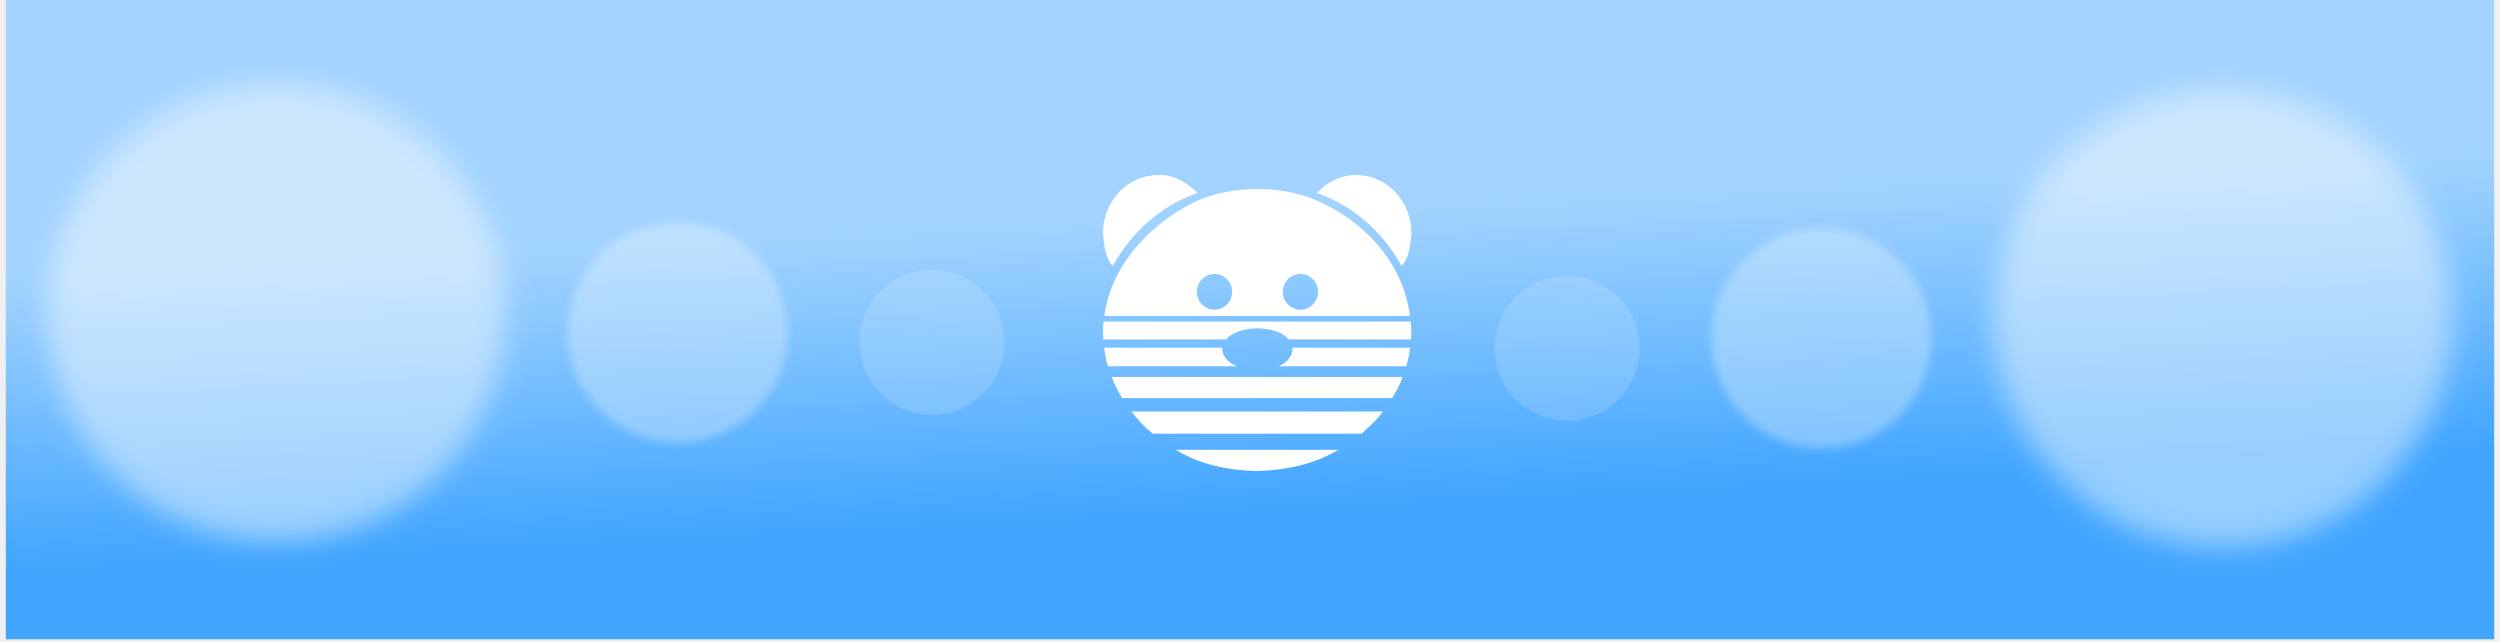
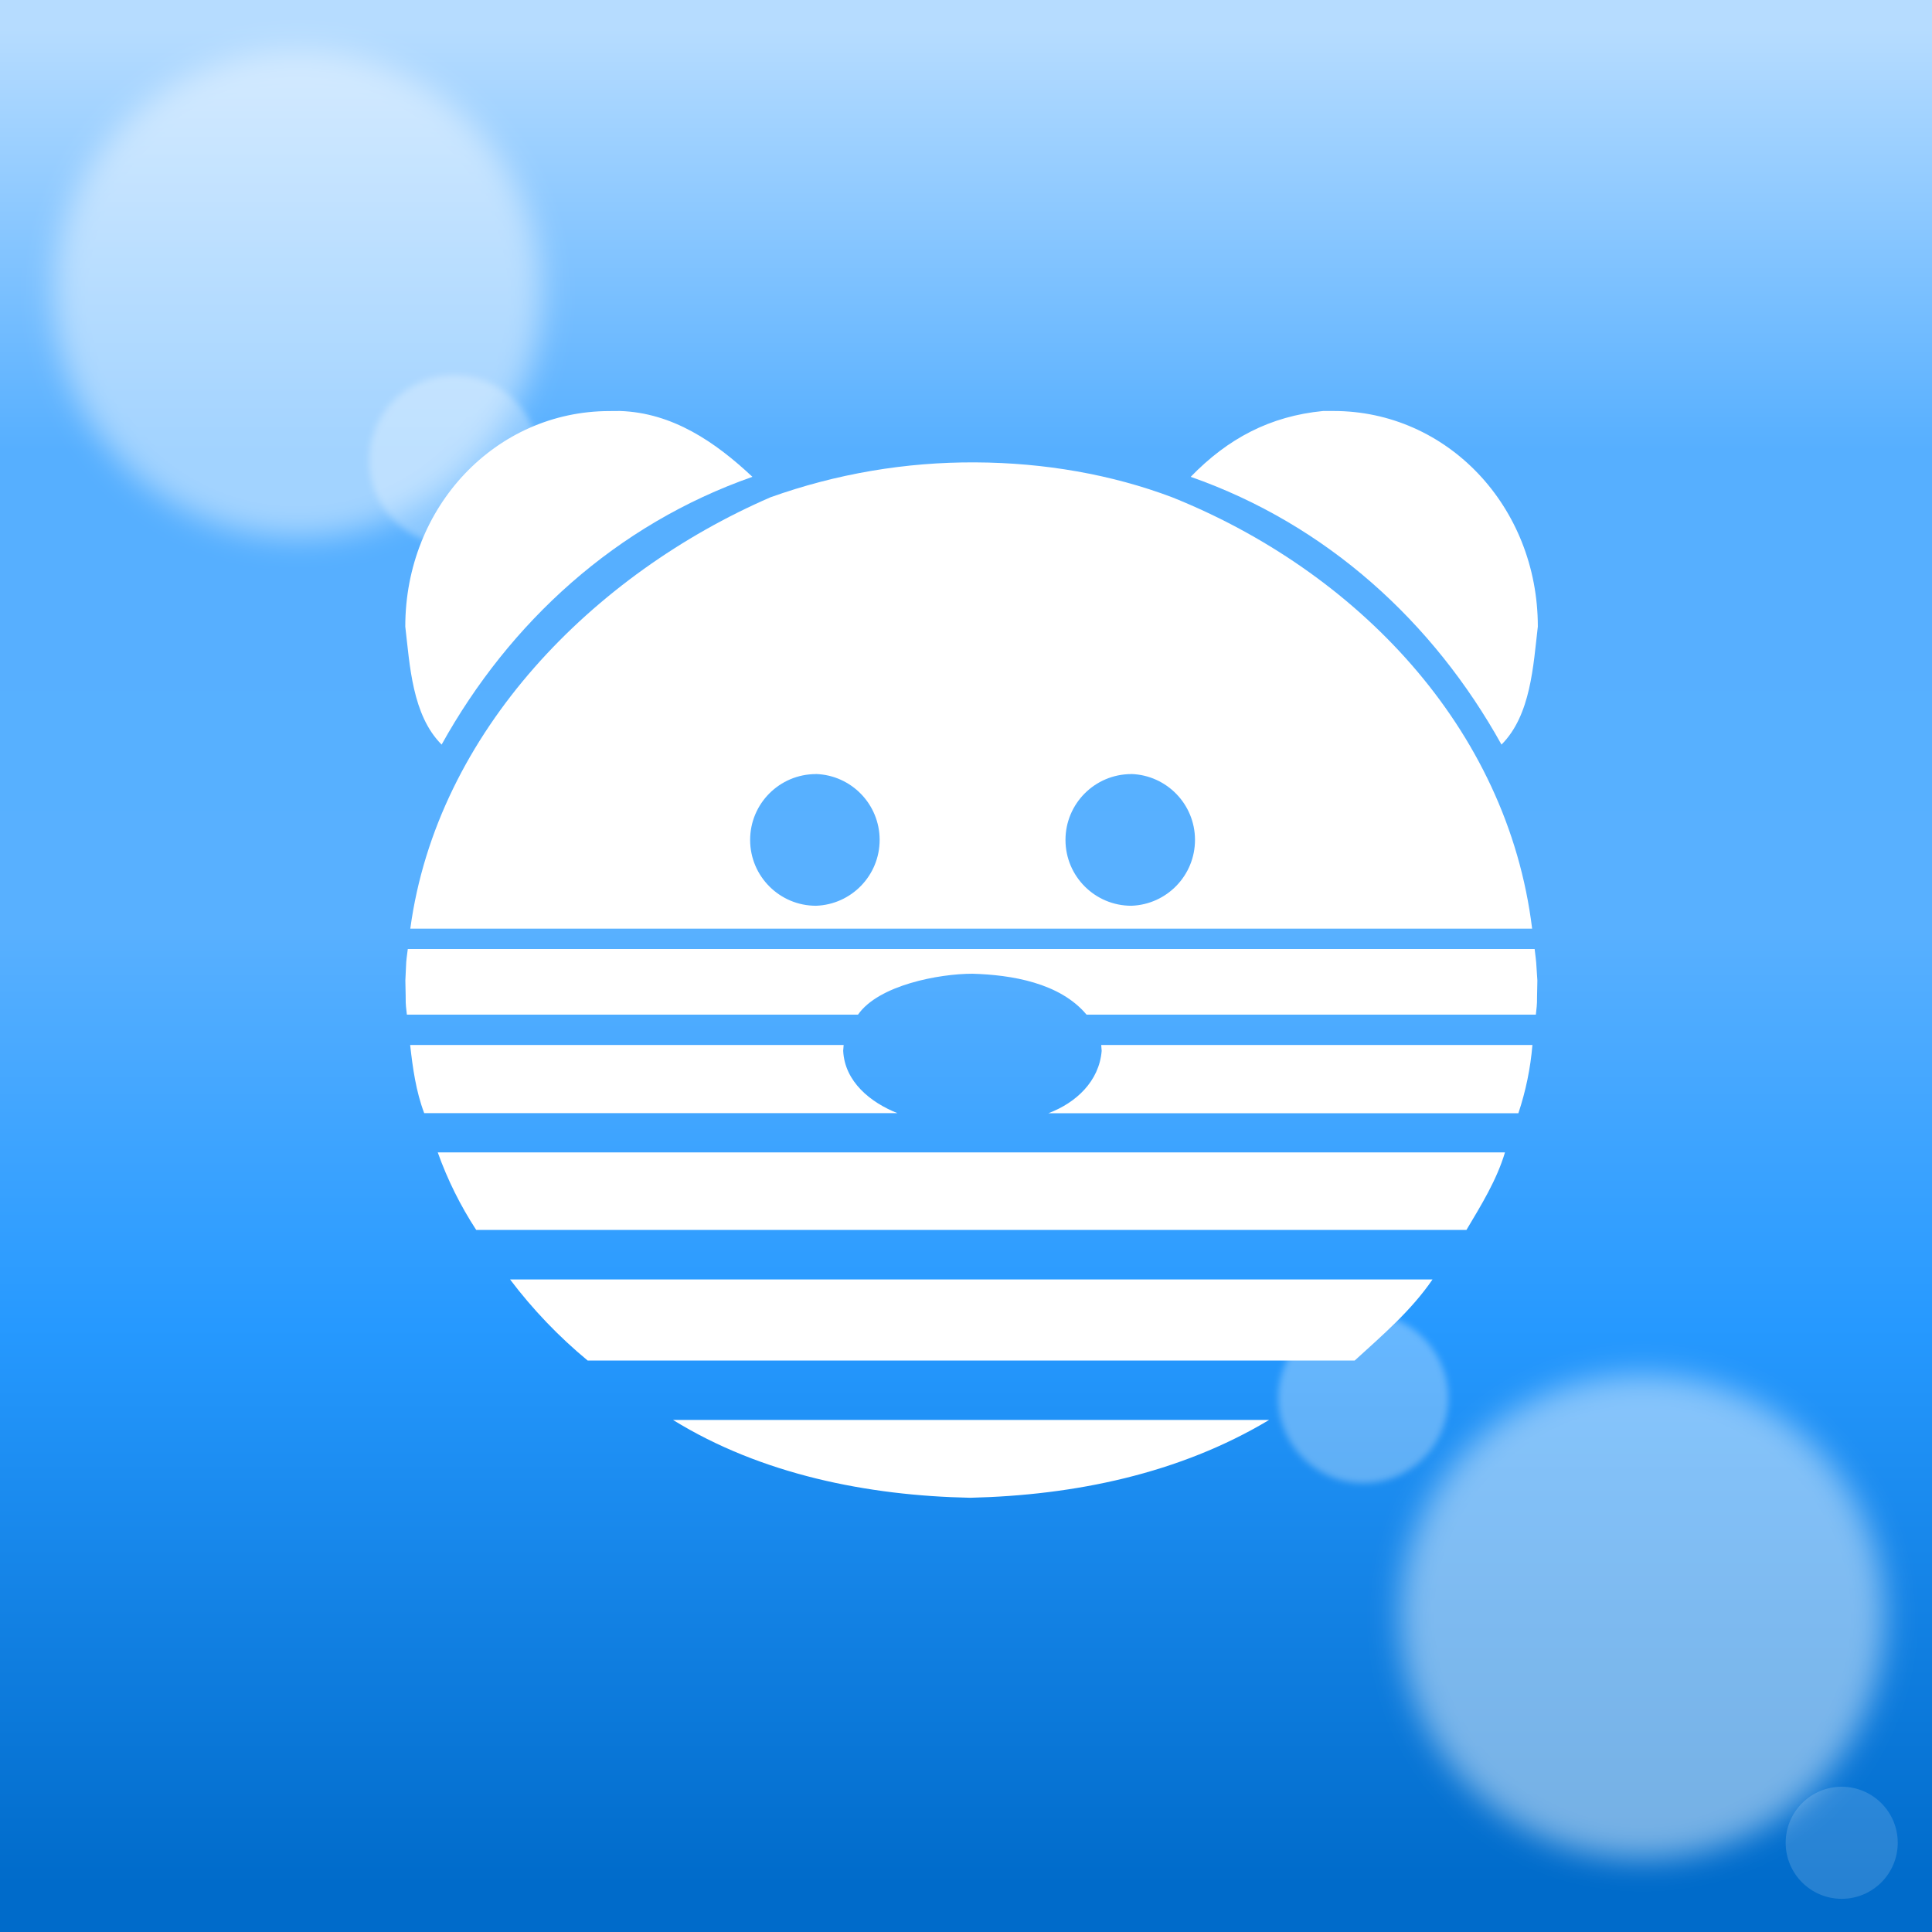
- <svg xmlns="http://www.w3.org/2000/svg" xmlns:xlink="http://www.w3.org/1999/xlink" height="308" viewBox="0 0 318 82" width="1200">
-   <linearGradient gradientUnits="userSpaceOnUse" x1="102.68" x2="102.68" xlink:href="#e" y1="56.59" y2="121.2" />
-   <linearGradient id="a" gradientTransform="scale(1 .7706378)" gradientUnits="userSpaceOnUse" x1="135.996" x2="139.076" xlink:href="#e" y1="37.393" y2="85.955" />
+ <svg xmlns="http://www.w3.org/2000/svg" height="1200" viewBox="0 0 318 319.481" width="1200">
+   <linearGradient id="a" gradientTransform="matrix(1.004656 0 0 3.013967 -.74026 0)" gradientUnits="userSpaceOnUse" x1="136.058" x2="136.058" y1="1.585" y2="103.456">
+     <stop offset="0" stop-color="#b6dcff" />
+     <stop offset=".227" stop-color="#56afff" />
+     <stop offset=".486" stop-color="#58b0ff" />
+     <stop offset=".699" stop-color="#2699ff" />
+     <stop offset="1" stop-color="#006bca" />
+   </linearGradient>
  <filter id="b" color-interpolation-filters="sRGB" height="1.15" width="1.15" x="-.075" y="-.075">
    <feGaussianBlur stdDeviation="1.187" />
  </filter>
  <filter id="c" color-interpolation-filters="sRGB" height="1.001" width="1.001" x="-0" y="-0">
    <feGaussianBlur stdDeviation=".004" />
  </filter>
  <filter id="d" color-interpolation-filters="sRGB" height="1.096" width="1.096" x="-.048" y="-.048">
    <feGaussianBlur stdDeviation=".562" />
  </filter>
-   <linearGradient id="e" gradientUnits="userSpaceOnUse" x1="102.68" x2="102.68" y1="56.59" y2="121.2">
-     <stop offset="0" stop-color="#a2d3ff" />
-     <stop offset="1" stop-color="#40a5ff" />
-   </linearGradient>
-   <path d="m0 0h318v81.688h-318z" fill="url(#a)" stroke-width=".878" />
+   <path d="m-.74 0h319.481v319.481h-319.481z" fill="url(#a)" stroke-width="1.74" />
  <g fill="#fff">
-     <g transform="matrix(.2646753 0 0 .2646753 133.3996 15.29512)">
+     <g transform="matrix(1.257175 0 0 1.257175 33.95601 34.4081)">
      <path d="m139.34 159.4c-11.84 7.1-25.68 9.92-39.32 10.24-13.46-.27-27.5-3.07-39.1-10.24zm21.49-18.48c-2.8 4.1-6.6 7.35-10.24 10.67h-100.89a63.7 63.7 0 0 1 -10.21-10.67zm9.53-16.71c-1.1 3.67-3.13 6.94-5.07 10.2h-130.25a48.41 48.41 0 0 1 -5.06-10.2zm3.61-14.13a38.42 38.42 0 0 1 -1.85 8.98h-61.82c3.64-1.37 6.68-4.2 7.01-8.2l-.06-.78zm-90.6 0-.06.77c.2 4.07 3.6 6.8 7.14 8.2h-62.25c-1.09-2.88-1.51-5.94-1.85-8.97zm90.89-12.62c.28 2.34.14.96.36 4.14-.1 3.83.03 2.34-.2 4.49h-59.1c-3.52-4.2-9.89-5.23-15-5.38-4.39 0-12.35 1.49-15.06 5.38h-59.34c-.24-2.15-.1-.66-.2-4.5.17-3.21.03-1.83.32-4.13zm-73.54-64.01c9.07.04 17.95 1.6 25.86 4.59 24.1 9.67 44.1 30.18 47.35 56.74h-147.56c3.51-25.98 24.22-46.7 47.38-56.74a78.7 78.7 0 0 1 26.97-4.59zm-21 41a8.66 8.66 0 1 0 .02 17.32 8.67 8.67 0 0 0 -.02-17.33zm41.48 0a8.66 8.66 0 1 0 .02 17.32 8.67 8.67 0 0 0 -.02-17.33z" />
      <path d="m53.95 26.69c6.92.23 12.54 4.08 17.42 8.66-17.9 6.27-31.93 19.1-40.88 35.22-3.88-3.88-4.18-10.45-4.78-15.52 0-15.82 11.94-28.35 26.86-28.35zm92.49 0h1.38c14.92 0 26.86 12.54 26.86 28.36-.6 5.07-.9 11.64-4.78 15.52-8.95-16.12-22.98-28.95-40.88-35.22 4.9-5.05 10.44-7.98 17.42-8.66z" />
    </g>
-     <circle cx="102.188" cy="42.167" filter="url(#b)" opacity=".45" r="18.994" stroke-width="1.191" transform="matrix(1.53913 0 0 1.53913 -122.7115 -24.95175)" />
-     <circle cx="85.853" cy="42.503" filter="url(#d)" opacity=".3" r="14.056" stroke-width=".881" />
-     <circle cx="116.737" cy="43.254" filter="url(#c)" opacity=".15" r="10.257" stroke-width=".643" transform="matrix(.9034115 0 0 .9034115 12.882 4.670918)" />
-     <circle cx="102.188" cy="42.167" filter="url(#b)" opacity=".45" r="18.994" stroke-width="1.191" transform="matrix(-1.53913 0 0 1.53913 440.5783 -24.20941)" />
-     <circle cx="269.213" cy="45.473" filter="url(#d)" opacity=".3" r="14.056" stroke-width=".881" transform="matrix(-1 0 0 1 501.2268 -2.227045)" />
-     <circle cx="116.737" cy="43.254" filter="url(#c)" opacity=".15" r="10.257" stroke-width=".643" transform="matrix(-.9034115 0 0 .9034115 304.9848 5.413266)" />
+     <circle cx="102.188" cy="42.167" filter="url(#b)" opacity=".45" r="18.994" stroke-width="1.191" transform="matrix(2.122042 0 0 2.122042 -168.3328 -40.91372)" />
+     <circle cx="224.699" cy="231.196" filter="url(#d)" opacity=".3" r="14.056" stroke-width=".881" />
+     <circle cx="102.188" cy="42.167" filter="url(#b)" opacity=".45" r="18.994" stroke-width="1.191" transform="matrix(-2.108163 0 0 2.108163 486.2972 178.3844)" />
+     <circle cx="269.213" cy="45.473" filter="url(#d)" opacity=".3" r="14.056" stroke-width=".881" transform="matrix(-1 0 0 1 343.5847 30.64313)" />
+     <circle cx="116.737" cy="43.254" filter="url(#c)" opacity=".15" r="10.257" stroke-width=".643" transform="matrix(-.9034115 0 0 .9034115 409.2711 265.6519)" />
  </g>
</svg>
